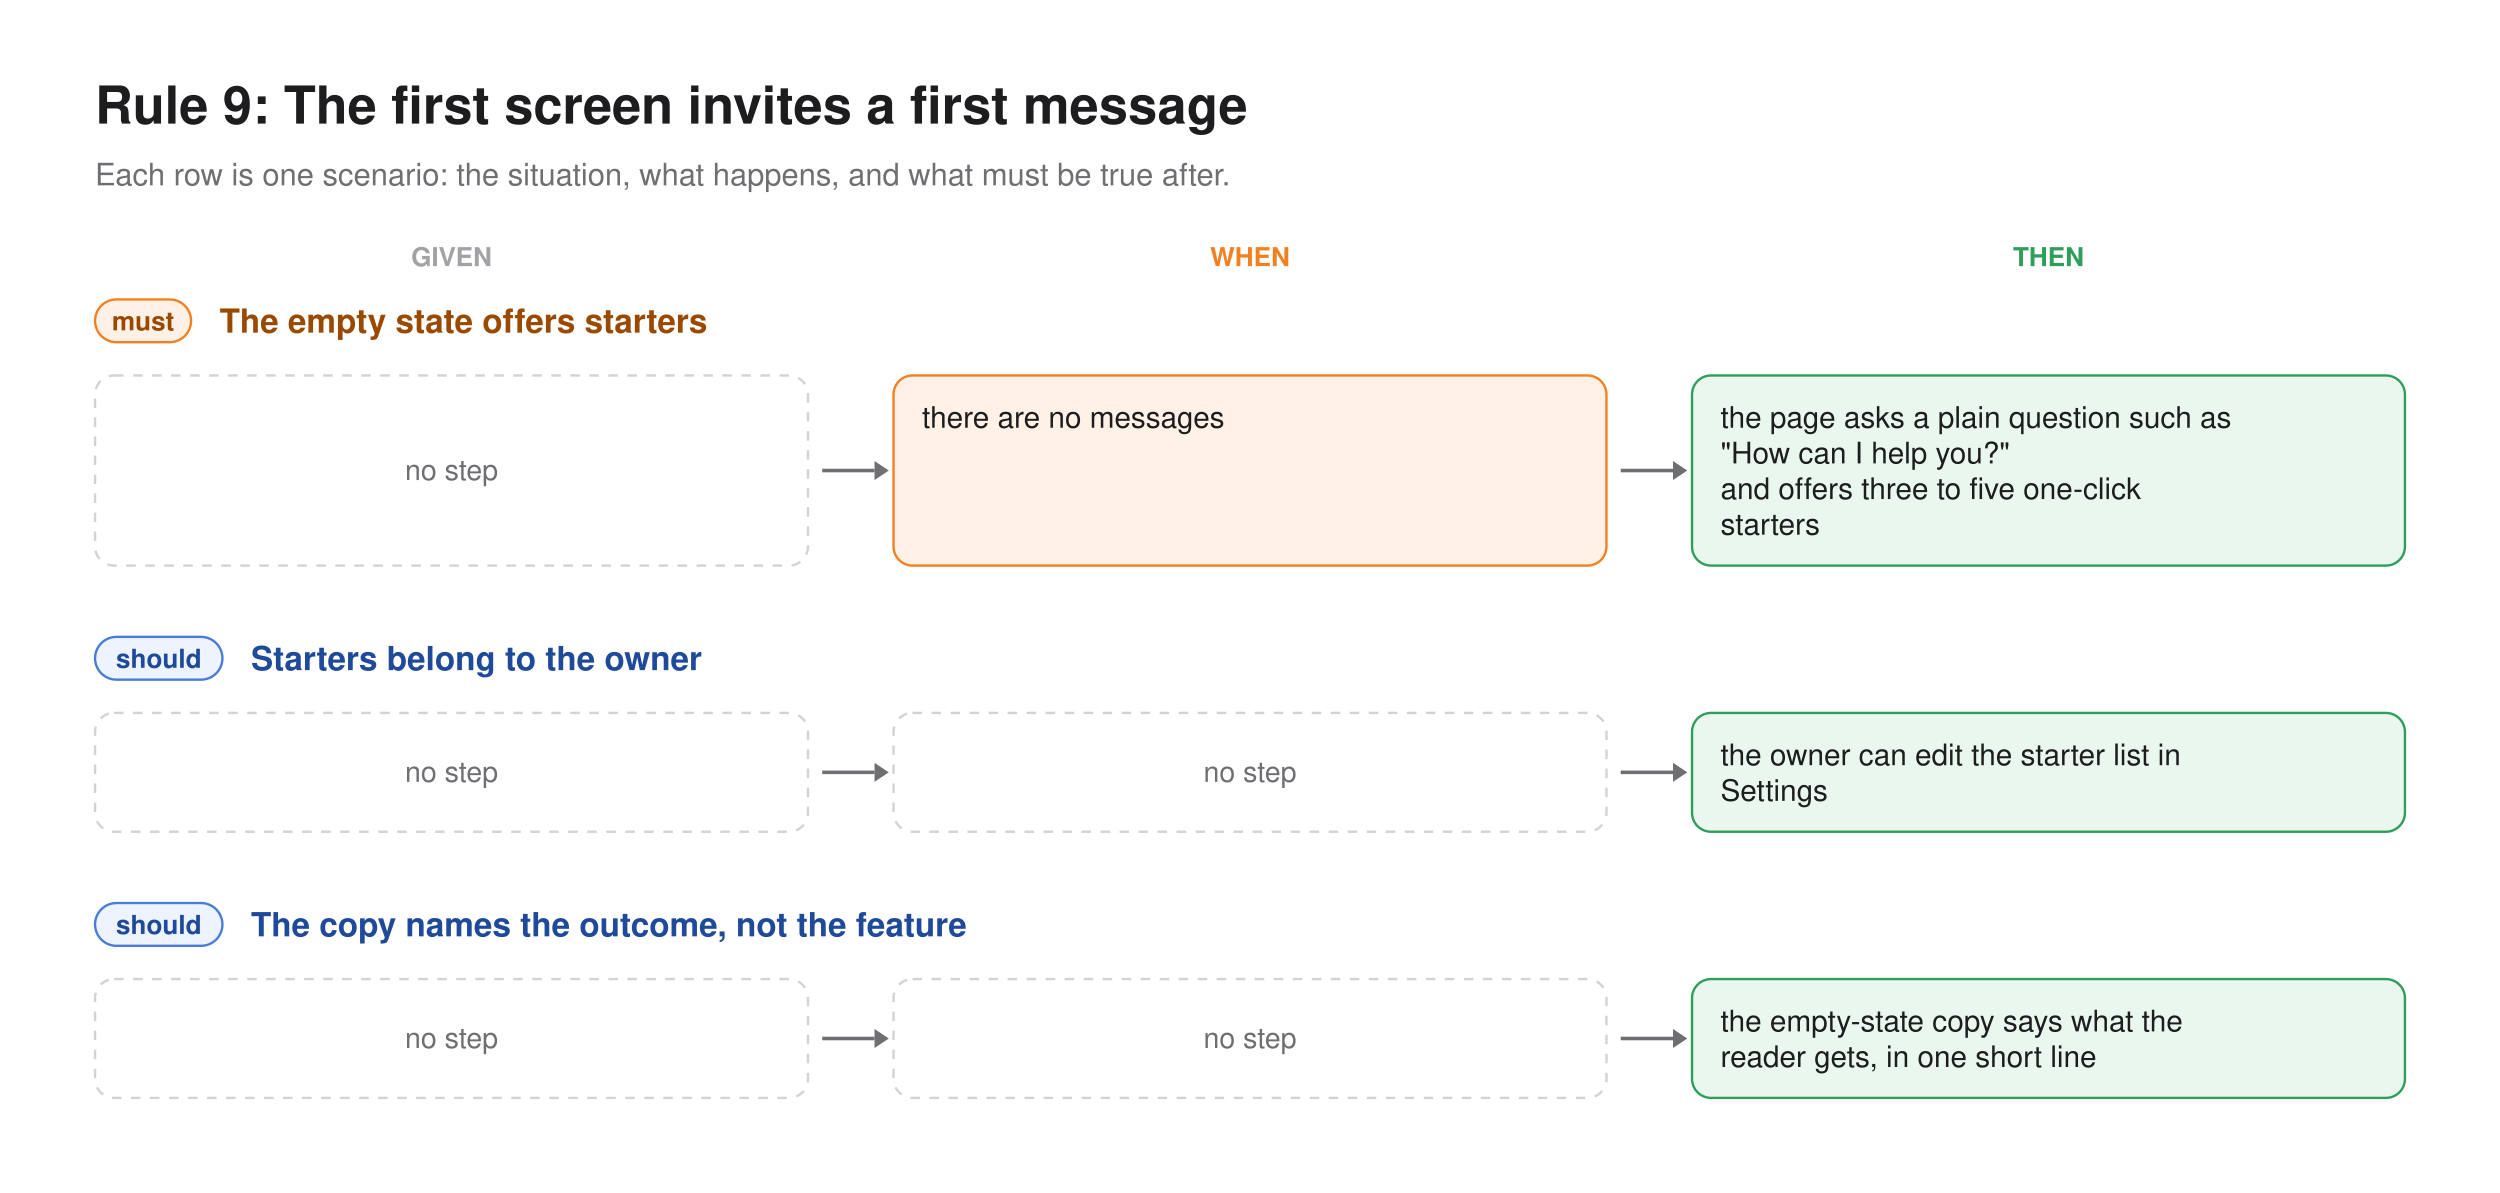
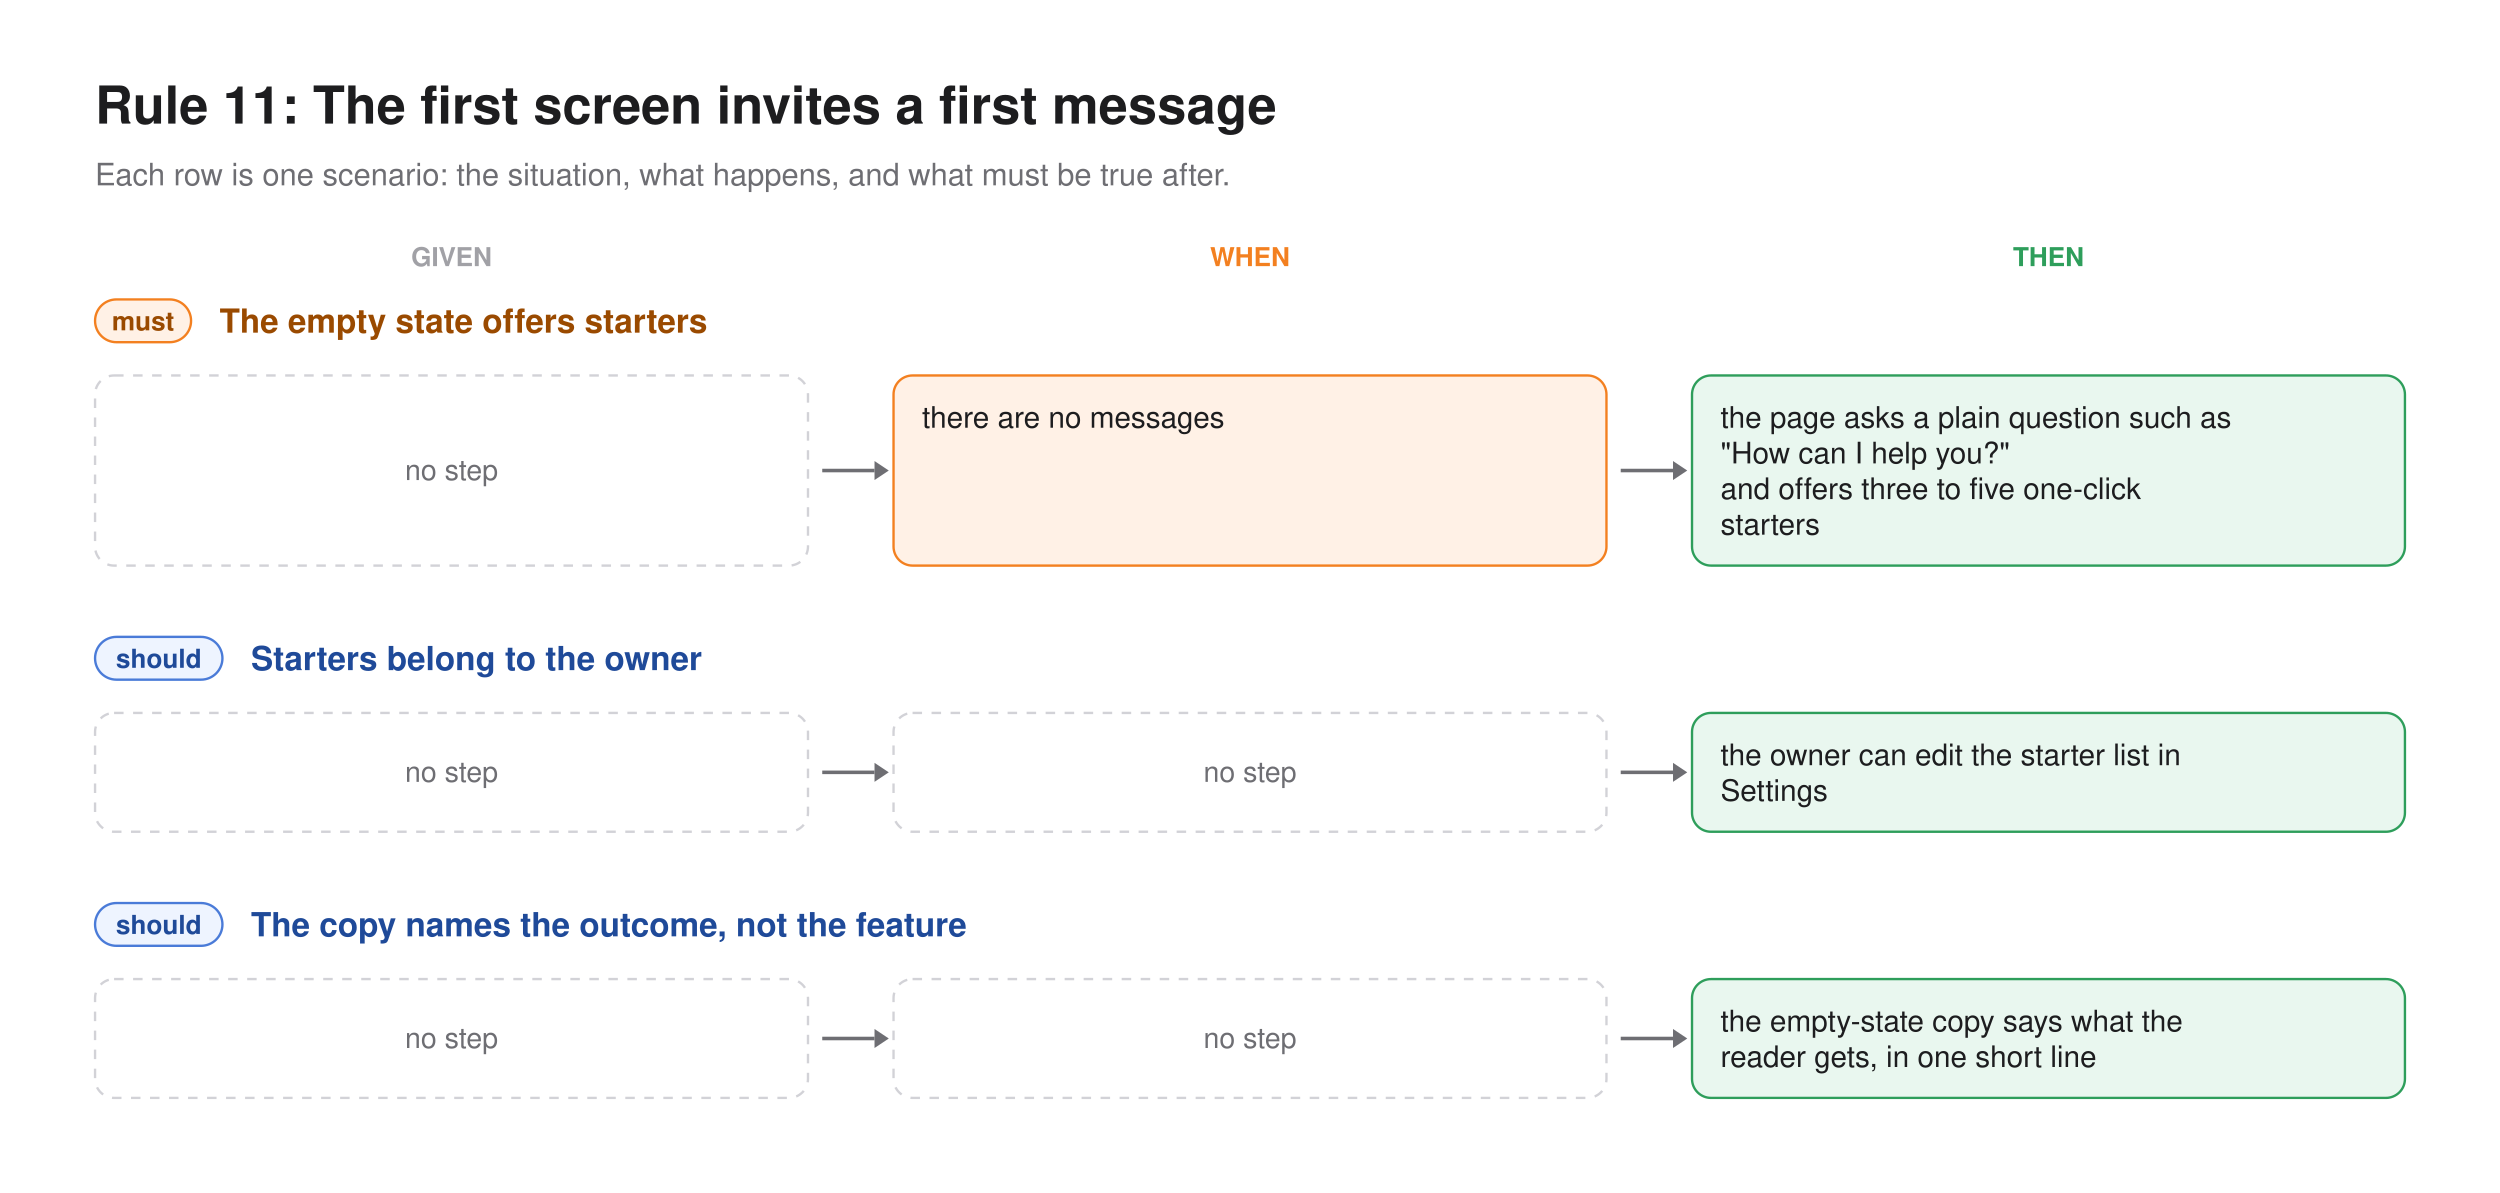
- <svg xmlns="http://www.w3.org/2000/svg" width="1052" height="502" viewBox="0 0 1052 502" role="img" aria-label="Basic rule 9: The first screen invites a first message">
+ <svg xmlns="http://www.w3.org/2000/svg" width="1052" height="502" viewBox="0 0 1052 502" role="img" aria-label="Basic rule 11: The first screen invites a first message">
  <rect width="1052" height="502" fill="#ffffff" />
  <g font-family="ui-sans-serif, -apple-system, 'Segoe UI', Helvetica, Arial, sans-serif">
-     <text x="40" y="52" font-size="22" font-weight="700" fill="#1d1d1f" text-anchor="start">Rule 9: The first screen invites a first message</text>
+     <text x="40" y="52" font-size="22" font-weight="700" fill="#1d1d1f" text-anchor="start">Rule 11: The first screen invites a first message</text>
    <text x="40" y="78" font-size="13" font-weight="400" fill="#6e6e73" text-anchor="start">Each row is one scenario: the situation, what happens, and what must be true after.</text>
    <text x="190" y="112" font-size="11" font-weight="700" fill="#a1a1a6" text-anchor="middle">GIVEN</text>
    <text x="526" y="112" font-size="11" font-weight="700" fill="#f38020" text-anchor="middle">WHEN</text>
    <text x="862" y="112" font-size="11" font-weight="700" fill="#2e9e5b" text-anchor="middle">THEN</text>
    <rect x="40" y="126" width="40.4" height="18" rx="9" fill="#fff1e6" stroke="#f38020" />
    <text x="60.2" y="139" font-size="11" font-weight="600" fill="#9a4a00" text-anchor="middle">must</text>
    <text x="92.4" y="140" font-size="14" font-weight="600" fill="#9a4a00" text-anchor="start">The empty state offers starters</text>
    <rect x="40" y="158" width="300" height="80" rx="8" fill="none" stroke="#d2d2d7" stroke-dasharray="4 4" />
    <text x="190" y="202" font-size="12" font-weight="400" fill="#6e6e73" text-anchor="middle">no step</text>
    <path d="M346 198 H368" stroke="#6e6e73" stroke-width="1.5" />
    <path d="M368 194 L374 198 L368 202 Z" fill="#6e6e73" />
    <rect x="376" y="158" width="300" height="80" rx="8" fill="#fff1e6" stroke="#f38020" />
    <text x="388" y="180" font-size="12.5" font-weight="400" fill="#1d1d1f" text-anchor="start">there are no messages</text>
    <path d="M682 198 H704" stroke="#6e6e73" stroke-width="1.5" />
    <path d="M704 194 L710 198 L704 202 Z" fill="#6e6e73" />
    <rect x="712" y="158" width="300" height="80" rx="8" fill="#e9f7ef" stroke="#2e9e5b" />
    <text x="724" y="180" font-size="12.5" font-weight="400" fill="#1d1d1f" text-anchor="start">the page asks a plain question such as</text>
    <text x="724" y="195" font-size="12.5" font-weight="400" fill="#1d1d1f" text-anchor="start">"How can I help you?"</text>
    <text x="724" y="210" font-size="12.5" font-weight="400" fill="#1d1d1f" text-anchor="start">and offers three to five one-click</text>
    <text x="724" y="225" font-size="12.5" font-weight="400" fill="#1d1d1f" text-anchor="start">starters</text>
    <rect x="40" y="268" width="53.6" height="18" rx="9" fill="#eef4ff" stroke="#4a7bd8" />
    <text x="66.8" y="281" font-size="11" font-weight="600" fill="#1f4a99" text-anchor="middle">should</text>
    <text x="105.6" y="282" font-size="14" font-weight="600" fill="#1f4a99" text-anchor="start">Starters belong to the owner</text>
    <rect x="40" y="300" width="300" height="50" rx="8" fill="none" stroke="#d2d2d7" stroke-dasharray="4 4" />
    <text x="190" y="329" font-size="12" font-weight="400" fill="#6e6e73" text-anchor="middle">no step</text>
    <path d="M346 325 H368" stroke="#6e6e73" stroke-width="1.5" />
    <path d="M368 321 L374 325 L368 329 Z" fill="#6e6e73" />
    <rect x="376" y="300" width="300" height="50" rx="8" fill="none" stroke="#d2d2d7" stroke-dasharray="4 4" />
    <text x="526" y="329" font-size="12" font-weight="400" fill="#6e6e73" text-anchor="middle">no step</text>
    <path d="M682 325 H704" stroke="#6e6e73" stroke-width="1.5" />
    <path d="M704 321 L710 325 L704 329 Z" fill="#6e6e73" />
    <rect x="712" y="300" width="300" height="50" rx="8" fill="#e9f7ef" stroke="#2e9e5b" />
    <text x="724" y="322" font-size="12.5" font-weight="400" fill="#1d1d1f" text-anchor="start">the owner can edit the starter list in</text>
    <text x="724" y="337" font-size="12.5" font-weight="400" fill="#1d1d1f" text-anchor="start">Settings</text>
    <rect x="40" y="380" width="53.6" height="18" rx="9" fill="#eef4ff" stroke="#4a7bd8" />
    <text x="66.8" y="393" font-size="11" font-weight="600" fill="#1f4a99" text-anchor="middle">should</text>
    <text x="105.6" y="394" font-size="14" font-weight="600" fill="#1f4a99" text-anchor="start">The copy names the outcome, not the feature</text>
    <rect x="40" y="412" width="300" height="50" rx="8" fill="none" stroke="#d2d2d7" stroke-dasharray="4 4" />
    <text x="190" y="441" font-size="12" font-weight="400" fill="#6e6e73" text-anchor="middle">no step</text>
    <path d="M346 437 H368" stroke="#6e6e73" stroke-width="1.5" />
    <path d="M368 433 L374 437 L368 441 Z" fill="#6e6e73" />
    <rect x="376" y="412" width="300" height="50" rx="8" fill="none" stroke="#d2d2d7" stroke-dasharray="4 4" />
    <text x="526" y="441" font-size="12" font-weight="400" fill="#6e6e73" text-anchor="middle">no step</text>
    <path d="M682 437 H704" stroke="#6e6e73" stroke-width="1.5" />
    <path d="M704 433 L710 437 L704 441 Z" fill="#6e6e73" />
    <rect x="712" y="412" width="300" height="50" rx="8" fill="#e9f7ef" stroke="#2e9e5b" />
    <text x="724" y="434" font-size="12.5" font-weight="400" fill="#1d1d1f" text-anchor="start">the empty-state copy says what the</text>
    <text x="724" y="449" font-size="12.5" font-weight="400" fill="#1d1d1f" text-anchor="start">reader gets, in one short line</text>
  </g>
</svg>
